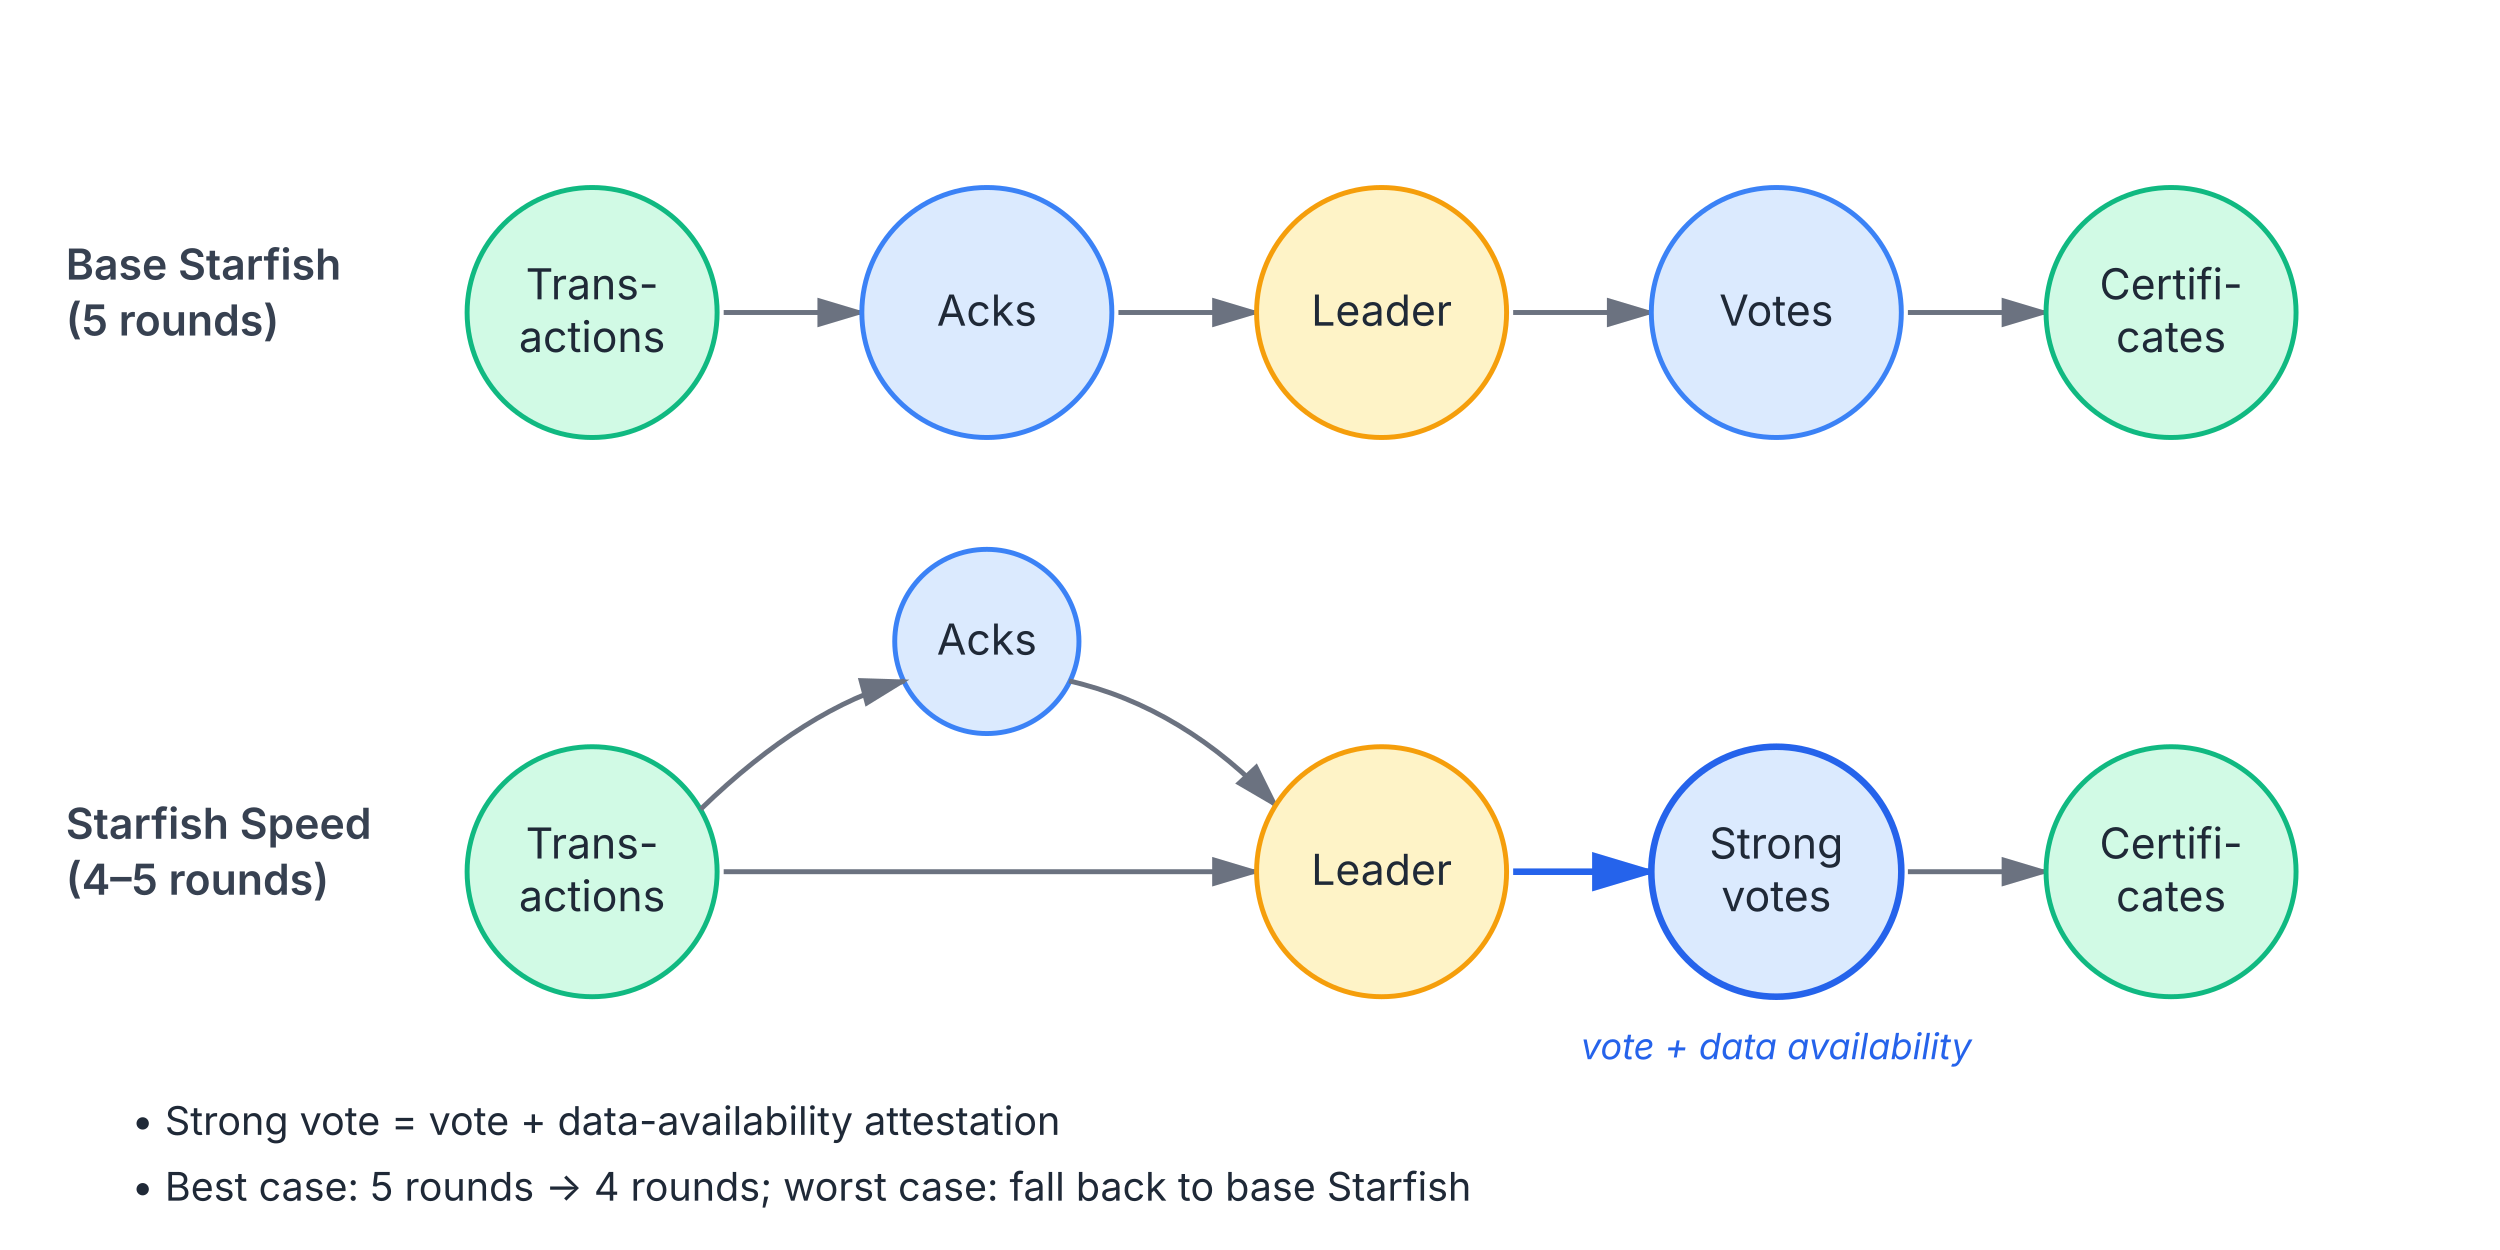
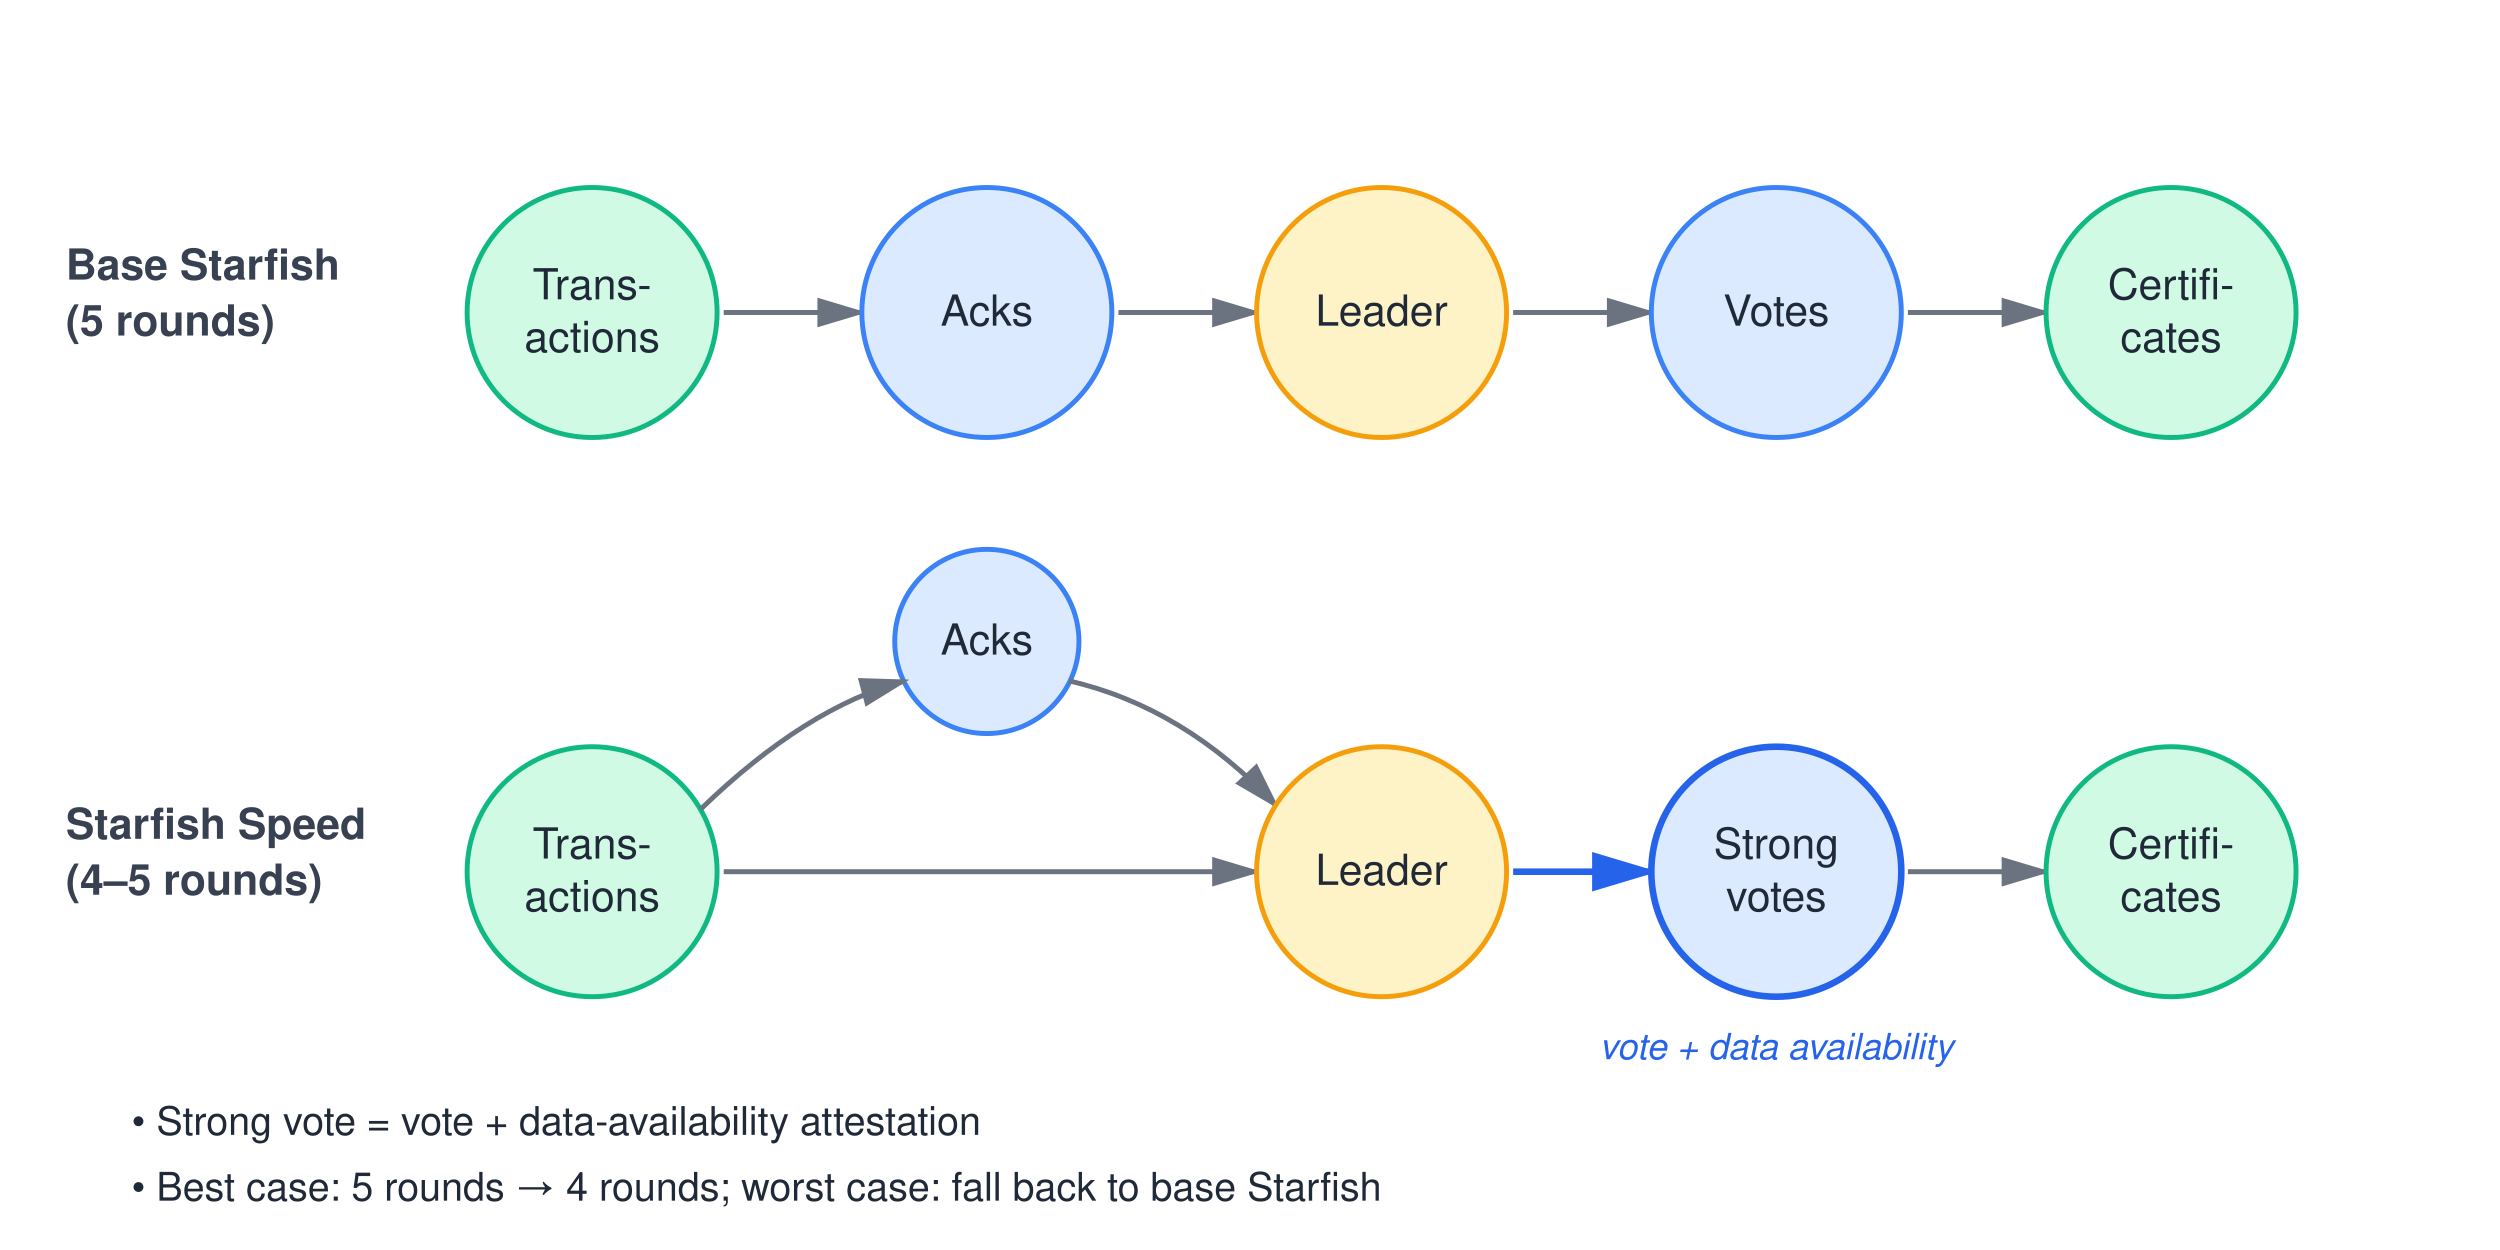
- <svg xmlns="http://www.w3.org/2000/svg" viewBox="0 0 760 380" font-family="system-ui, -apple-system, 'Segoe UI', sans-serif">
+ <svg xmlns="http://www.w3.org/2000/svg" viewBox="0 0 760 380" font-family="Helvetica, Arial, sans-serif">
  <defs>
    <marker id="arrowhead" markerWidth="10" markerHeight="10" refX="9" refY="3" orient="auto">
      <polygon points="0 0, 10 3, 0 6" fill="#6b7280" />
    </marker>
    <marker id="arrowhead-blue" markerWidth="10" markerHeight="10" refX="9" refY="3" orient="auto">
      <polygon points="0 0, 10 3, 0 6" fill="#2563eb" />
    </marker>
  </defs>
  <style>
-     text { font-family: system-ui, -apple-system, 'Segoe UI', sans-serif; }
+     text { font-family: Helvetica, Arial, sans-serif; }
    .node-label { font-size: 13px; fill: #1f2937; text-anchor: middle; }
    .row-label  { font-size: 13px; fill: #374151; font-weight: 600; }
    .annot      { font-size: 11px; fill: #2563eb; text-anchor: middle; font-style: italic; }
    .footnote   { font-size: 12px; fill: #1f2937; }
  </style>
  <text x="20" y="85" class="row-label">Base Starfish</text>
  <text x="20" y="102" class="row-label">(5 rounds)</text>
  <text x="20" y="255" class="row-label">Starfish Speed</text>
  <text x="20" y="272" class="row-label">(4–5 rounds)</text>
  <g>
    <circle cx="180" cy="95" r="38" fill="#d1fae5" stroke="#10b981" stroke-width="1.5" />
    <text x="180" y="91" class="node-label">Trans-</text>
    <text x="180" y="107" class="node-label">actions</text>
  </g>
  <line x1="220" y1="95" x2="262" y2="95" stroke="#6b7280" stroke-width="1.5" marker-end="url(#arrowhead)" />
  <g>
    <circle cx="300" cy="95" r="38" fill="#dbeafe" stroke="#3b82f6" stroke-width="1.5" />
    <text x="300" y="99" class="node-label">Acks</text>
  </g>
  <line x1="340" y1="95" x2="382" y2="95" stroke="#6b7280" stroke-width="1.5" marker-end="url(#arrowhead)" />
  <g>
    <circle cx="420" cy="95" r="38" fill="#fef3c7" stroke="#f59e0b" stroke-width="1.5" />
    <text x="420" y="99" class="node-label">Leader</text>
  </g>
  <line x1="460" y1="95" x2="502" y2="95" stroke="#6b7280" stroke-width="1.5" marker-end="url(#arrowhead)" />
  <g>
    <circle cx="540" cy="95" r="38" fill="#dbeafe" stroke="#3b82f6" stroke-width="1.5" />
    <text x="540" y="99" class="node-label">Votes</text>
  </g>
  <line x1="580" y1="95" x2="622" y2="95" stroke="#6b7280" stroke-width="1.5" marker-end="url(#arrowhead)" />
  <g>
    <circle cx="660" cy="95" r="38" fill="#d1fae5" stroke="#10b981" stroke-width="1.5" />
    <text x="660" y="91" class="node-label">Certifi-</text>
    <text x="660" y="107" class="node-label">cates</text>
  </g>
  <g>
    <circle cx="300" cy="195" r="28" fill="#dbeafe" stroke="#3b82f6" stroke-width="1.5" />
    <text x="300" y="199" class="node-label">Acks</text>
  </g>
  <g>
    <circle cx="180" cy="265" r="38" fill="#d1fae5" stroke="#10b981" stroke-width="1.5" />
    <text x="180" y="261" class="node-label">Trans-</text>
    <text x="180" y="277" class="node-label">actions</text>
  </g>
  <path d="M 213 246 Q 245 215 275 207" stroke="#6b7280" stroke-width="1.5" fill="none" marker-end="url(#arrowhead)" />
  <path d="M 325 207 Q 360 215 388 245" stroke="#6b7280" stroke-width="1.5" fill="none" marker-end="url(#arrowhead)" />
  <line x1="220" y1="265" x2="382" y2="265" stroke="#6b7280" stroke-width="1.5" marker-end="url(#arrowhead)" />
  <g>
    <circle cx="420" cy="265" r="38" fill="#fef3c7" stroke="#f59e0b" stroke-width="1.5" />
    <text x="420" y="269" class="node-label">Leader</text>
  </g>
  <line x1="460" y1="265" x2="502" y2="265" stroke="#2563eb" stroke-width="2" marker-end="url(#arrowhead-blue)" />
  <g>
    <circle cx="540" cy="265" r="38" fill="#dbeafe" stroke="#2563eb" stroke-width="2" />
    <text x="540" y="261" class="node-label">Strong</text>
    <text x="540" y="277" class="node-label">votes</text>
  </g>
  <text x="540" y="322" class="annot">vote + data availability</text>
  <line x1="580" y1="265" x2="622" y2="265" stroke="#6b7280" stroke-width="1.5" marker-end="url(#arrowhead)" />
  <g>
    <circle cx="660" cy="265" r="38" fill="#d1fae5" stroke="#10b981" stroke-width="1.5" />
    <text x="660" y="261" class="node-label">Certifi-</text>
    <text x="660" y="277" class="node-label">cates</text>
  </g>
  <text x="40" y="345" class="footnote">• Strong vote = vote + data-availability attestation</text>
  <text x="40" y="365" class="footnote">• Best case: 5 rounds → 4 rounds; worst case: fall back to base Starfish</text>
</svg>
